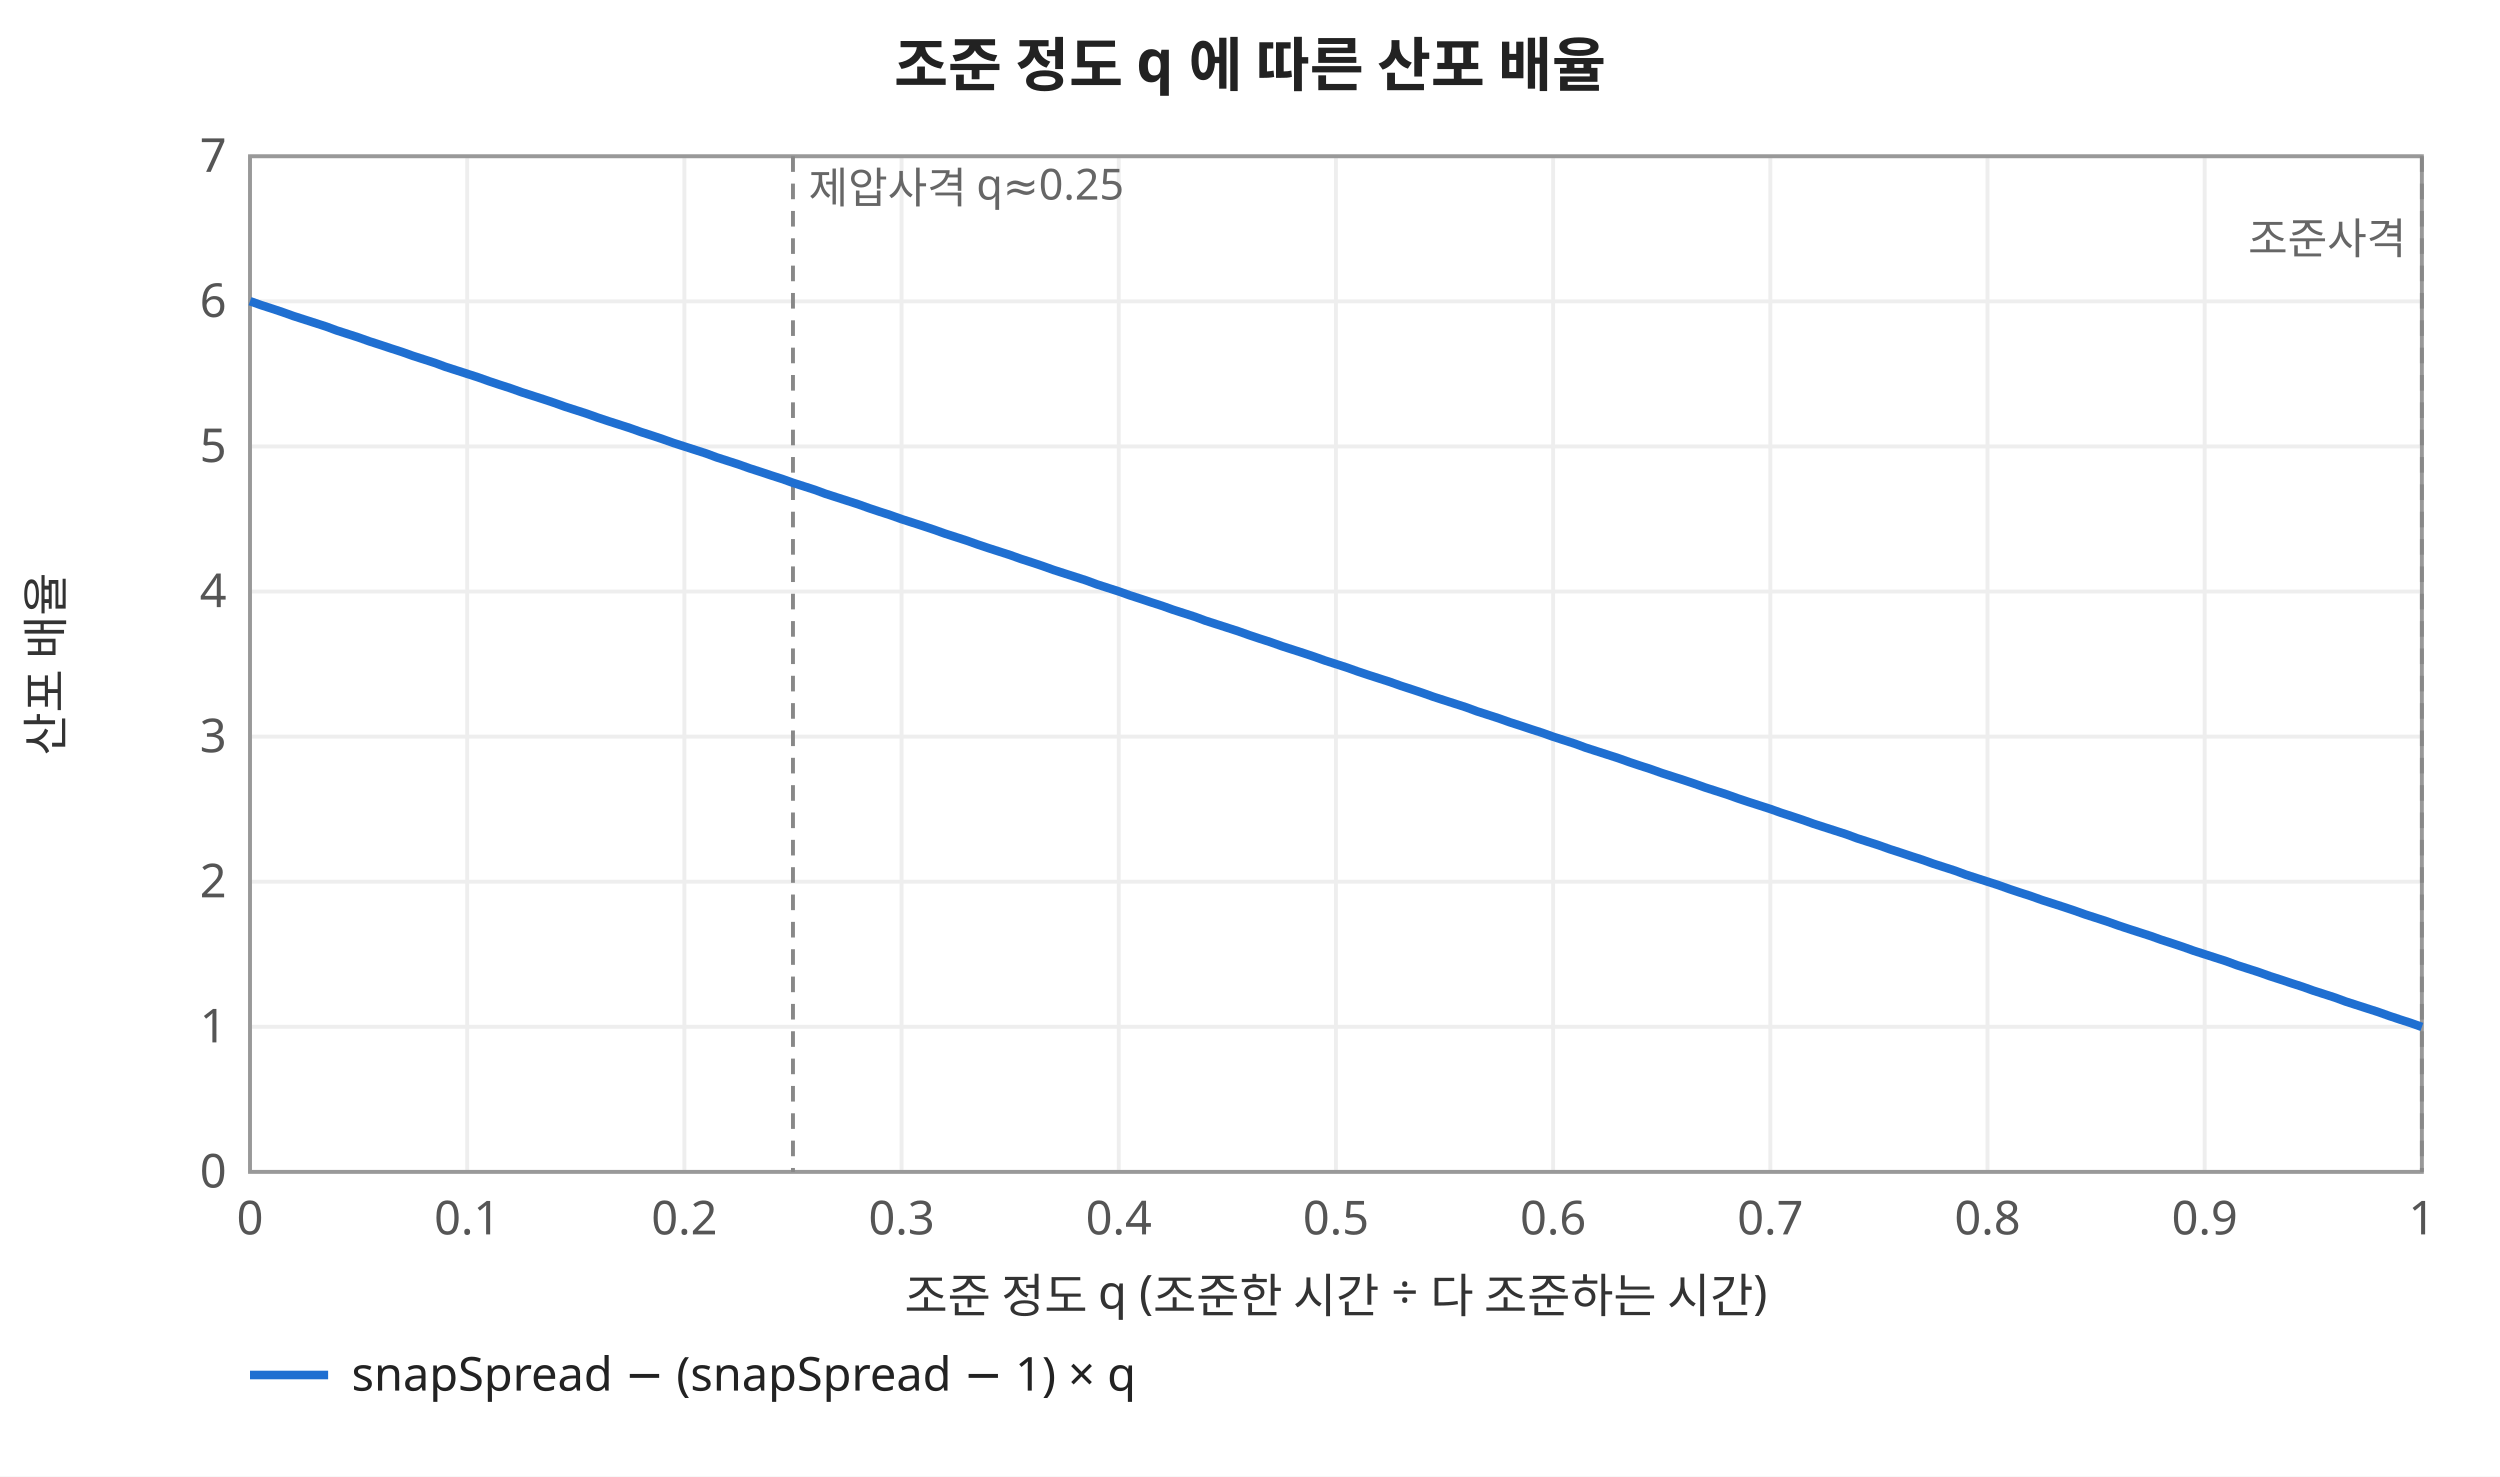
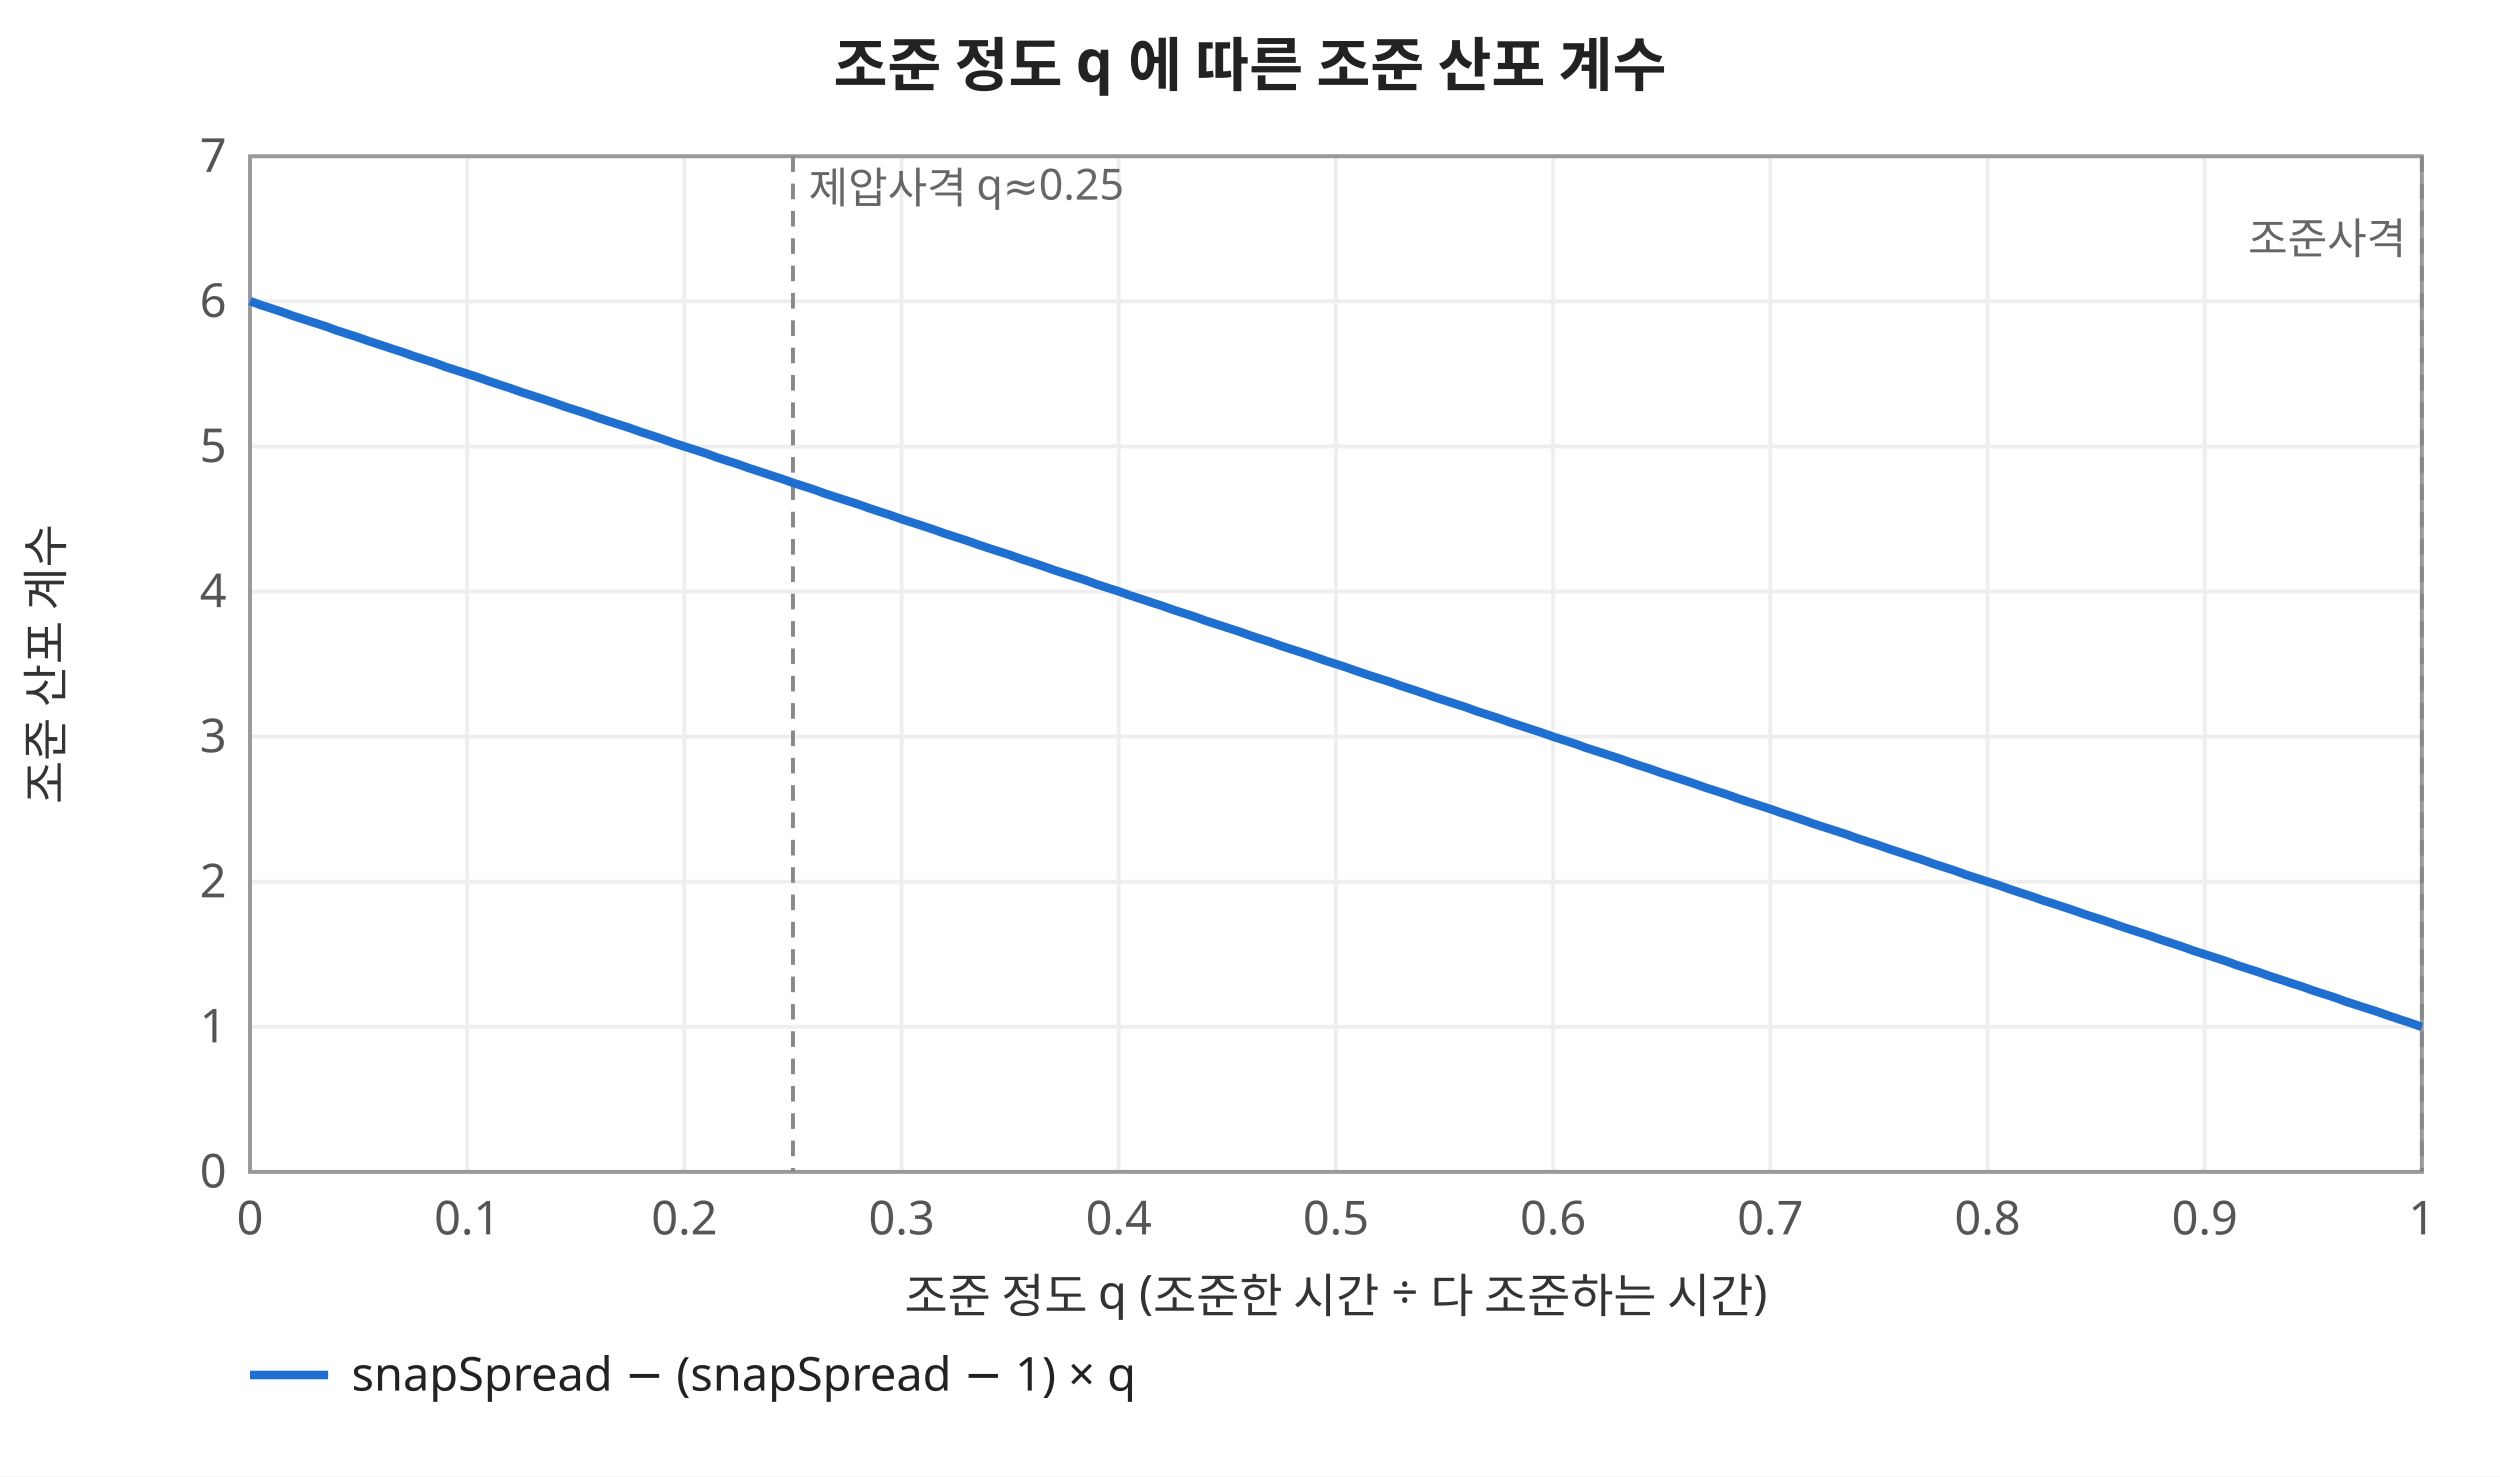
<svg xmlns="http://www.w3.org/2000/svg" width="640" height="378" viewBox="0 0 640 378" font-family="'Noto Sans KR', 'Malgun Gothic', 'Apple SD Gothic Neo', sans-serif" font-size="12">
  <rect width="640" height="378" fill="#fff" />
-   <text x="320" y="22" text-anchor="middle" font-size="15" font-weight="bold" fill="#222">조준 정도 q 에 따른 산포 배율</text>
+   <text x="320" y="22" text-anchor="middle" font-size="15" font-weight="bold" fill="#222">조준 정도 q 에 따른 조준 산포 계수</text>
  <line x1="64" x2="64" y1="40" y2="300" stroke="#eee" />
  <text x="64" y="316" text-anchor="middle" fill="#555">0</text>
  <line x1="119.6" x2="119.6" y1="40" y2="300" stroke="#eee" />
  <text x="119.6" y="316" text-anchor="middle" fill="#555">0.1</text>
  <line x1="175.2" x2="175.2" y1="40" y2="300" stroke="#eee" />
  <text x="175.2" y="316" text-anchor="middle" fill="#555">0.2</text>
  <line x1="230.8" x2="230.8" y1="40" y2="300" stroke="#eee" />
  <text x="230.8" y="316" text-anchor="middle" fill="#555">0.3</text>
  <line x1="286.4" x2="286.4" y1="40" y2="300" stroke="#eee" />
  <text x="286.4" y="316" text-anchor="middle" fill="#555">0.4</text>
  <line x1="342" x2="342" y1="40" y2="300" stroke="#eee" />
  <text x="342" y="316" text-anchor="middle" fill="#555">0.5</text>
  <line x1="397.6" x2="397.6" y1="40" y2="300" stroke="#eee" />
  <text x="397.6" y="316" text-anchor="middle" fill="#555">0.6</text>
  <line x1="453.2" x2="453.2" y1="40" y2="300" stroke="#eee" />
  <text x="453.2" y="316" text-anchor="middle" fill="#555">0.7</text>
  <line x1="508.8" x2="508.8" y1="40" y2="300" stroke="#eee" />
  <text x="508.8" y="316" text-anchor="middle" fill="#555">0.8</text>
  <line x1="564.4" x2="564.4" y1="40" y2="300" stroke="#eee" />
  <text x="564.4" y="316" text-anchor="middle" fill="#555">0.9</text>
  <line x1="620" x2="620" y1="40" y2="300" stroke="#eee" />
  <text x="620" y="316" text-anchor="middle" fill="#555">1</text>
  <line x1="64" x2="620" y1="300" y2="300" stroke="#eee" />
  <text x="58" y="304" text-anchor="end" fill="#555">0</text>
  <line x1="64" x2="620" y1="262.857" y2="262.857" stroke="#eee" />
  <text x="58" y="266.857" text-anchor="end" fill="#555">1</text>
  <line x1="64" x2="620" y1="225.714" y2="225.714" stroke="#eee" />
  <text x="58" y="229.714" text-anchor="end" fill="#555">2</text>
  <line x1="64" x2="620" y1="188.571" y2="188.571" stroke="#eee" />
  <text x="58" y="192.571" text-anchor="end" fill="#555">3</text>
  <line x1="64" x2="620" y1="151.429" y2="151.429" stroke="#eee" />
  <text x="58" y="155.429" text-anchor="end" fill="#555">4</text>
  <line x1="64" x2="620" y1="114.286" y2="114.286" stroke="#eee" />
  <text x="58" y="118.286" text-anchor="end" fill="#555">5</text>
  <line x1="64" x2="620" y1="77.143" y2="77.143" stroke="#eee" />
  <text x="58" y="81.143" text-anchor="end" fill="#555">6</text>
  <line x1="64" x2="620" y1="40" y2="40" stroke="#eee" />
  <text x="58" y="44" text-anchor="end" fill="#555">7</text>
  <rect x="64" y="40" width="556" height="260" fill="none" stroke="#999" />
  <text x="342" y="336" text-anchor="middle" fill="#333">조준 정도 q (조준한 시간 ÷ 다 조준하는 시간)</text>
-   <text transform="translate(16 170) rotate(-90)" text-anchor="middle" fill="#333">산포 배율</text>
+   <text transform="translate(16 170) rotate(-90)" text-anchor="middle" fill="#333">조준 산포 계수</text>
  <line x1="203" x2="203" y1="40" y2="300" stroke="#888" stroke-dasharray="4 3" />
  <text x="207" y="52" fill="#666" font-size="11">제압사격 q≈0.25</text>
  <line x1="620" x2="620" y1="40" y2="300" stroke="#888" stroke-dasharray="4 3" />
  <text x="616" y="65" text-anchor="end" fill="#666" font-size="11">조준사격</text>
  <path d="M64.0,77.1L66.8,78.1L69.6,79.0L72.3,79.9L75.1,80.9L77.9,81.8L80.7,82.7L83.5,83.6L86.2,84.6L89.0,85.5L91.8,86.4L94.6,87.4L97.4,88.3L100.1,89.2L102.9,90.1L105.7,91.1L108.5,92.0L111.3,92.9L114.0,93.9L116.8,94.8L119.6,95.7L122.4,96.6L125.2,97.6L127.9,98.5L130.7,99.4L133.5,100.4L136.3,101.3L139.1,102.2L141.8,103.1L144.6,104.1L147.4,105.0L150.2,105.9L153.0,106.9L155.7,107.8L158.5,108.7L161.3,109.6L164.1,110.6L166.9,111.5L169.6,112.4L172.4,113.4L175.2,114.3L178.0,115.2L180.8,116.1L183.5,117.1L186.3,118.0L189.1,118.9L191.9,119.9L194.7,120.8L197.4,121.7L200.2,122.6L203.0,123.6L205.8,124.5L208.6,125.4L211.3,126.4L214.1,127.3L216.9,128.2L219.7,129.1L222.5,130.1L225.2,131.0L228.0,131.9L230.8,132.9L233.6,133.8L236.4,134.7L239.1,135.6L241.9,136.6L244.7,137.5L247.5,138.4L250.3,139.4L253.0,140.3L255.8,141.2L258.6,142.1L261.4,143.1L264.2,144.0L266.9,144.9L269.7,145.9L272.5,146.8L275.3,147.7L278.1,148.6L280.8,149.6L283.6,150.5L286.4,151.4L289.2,152.4L292.0,153.3L294.7,154.2L297.5,155.1L300.3,156.1L303.1,157.0L305.9,157.9L308.6,158.9L311.4,159.8L314.2,160.7L317.0,161.6L319.8,162.6L322.5,163.5L325.3,164.4L328.1,165.4L330.9,166.3L333.7,167.2L336.4,168.1L339.2,169.1L342.0,170.0L344.8,170.9L347.6,171.9L350.3,172.8L353.1,173.7L355.9,174.6L358.7,175.6L361.5,176.5L364.2,177.4L367.0,178.4L369.8,179.3L372.6,180.2L375.4,181.1L378.1,182.1L380.9,183.0L383.7,183.9L386.5,184.9L389.3,185.8L392.0,186.7L394.8,187.6L397.6,188.6L400.4,189.5L403.2,190.4L405.9,191.4L408.7,192.3L411.5,193.2L414.3,194.1L417.1,195.1L419.8,196.0L422.6,196.9L425.4,197.9L428.2,198.8L431.0,199.7L433.7,200.6L436.5,201.6L439.3,202.5L442.1,203.4L444.9,204.4L447.6,205.3L450.4,206.2L453.2,207.1L456.0,208.1L458.8,209.0L461.5,209.9L464.3,210.9L467.1,211.8L469.9,212.7L472.7,213.6L475.4,214.6L478.2,215.5L481.0,216.4L483.8,217.4L486.6,218.3L489.3,219.2L492.1,220.1L494.9,221.1L497.7,222.0L500.5,222.9L503.2,223.9L506.0,224.8L508.8,225.7L511.6,226.6L514.4,227.6L517.1,228.5L519.9,229.4L522.7,230.4L525.5,231.3L528.3,232.2L531.0,233.1L533.8,234.1L536.6,235.0L539.4,235.9L542.2,236.9L544.9,237.8L547.7,238.7L550.5,239.6L553.3,240.6L556.1,241.5L558.8,242.4L561.6,243.4L564.4,244.3L567.2,245.2L570.0,246.1L572.7,247.1L575.5,248.0L578.3,248.9L581.1,249.9L583.9,250.8L586.6,251.7L589.4,252.6L592.2,253.6L595.0,254.5L597.8,255.4L600.5,256.4L603.3,257.3L606.1,258.2L608.9,259.1L611.7,260.1L614.4,261.0L617.2,261.9L620.0,262.9" fill="none" stroke="#1f6fd1" stroke-width="2.2" />
  <line x1="64" x2="84" y1="352" y2="352" stroke="#1f6fd1" stroke-width="2.2" />
  <text x="90" y="356" fill="#222">snapSpread − (snapSpread − 1) × q</text>
</svg>
